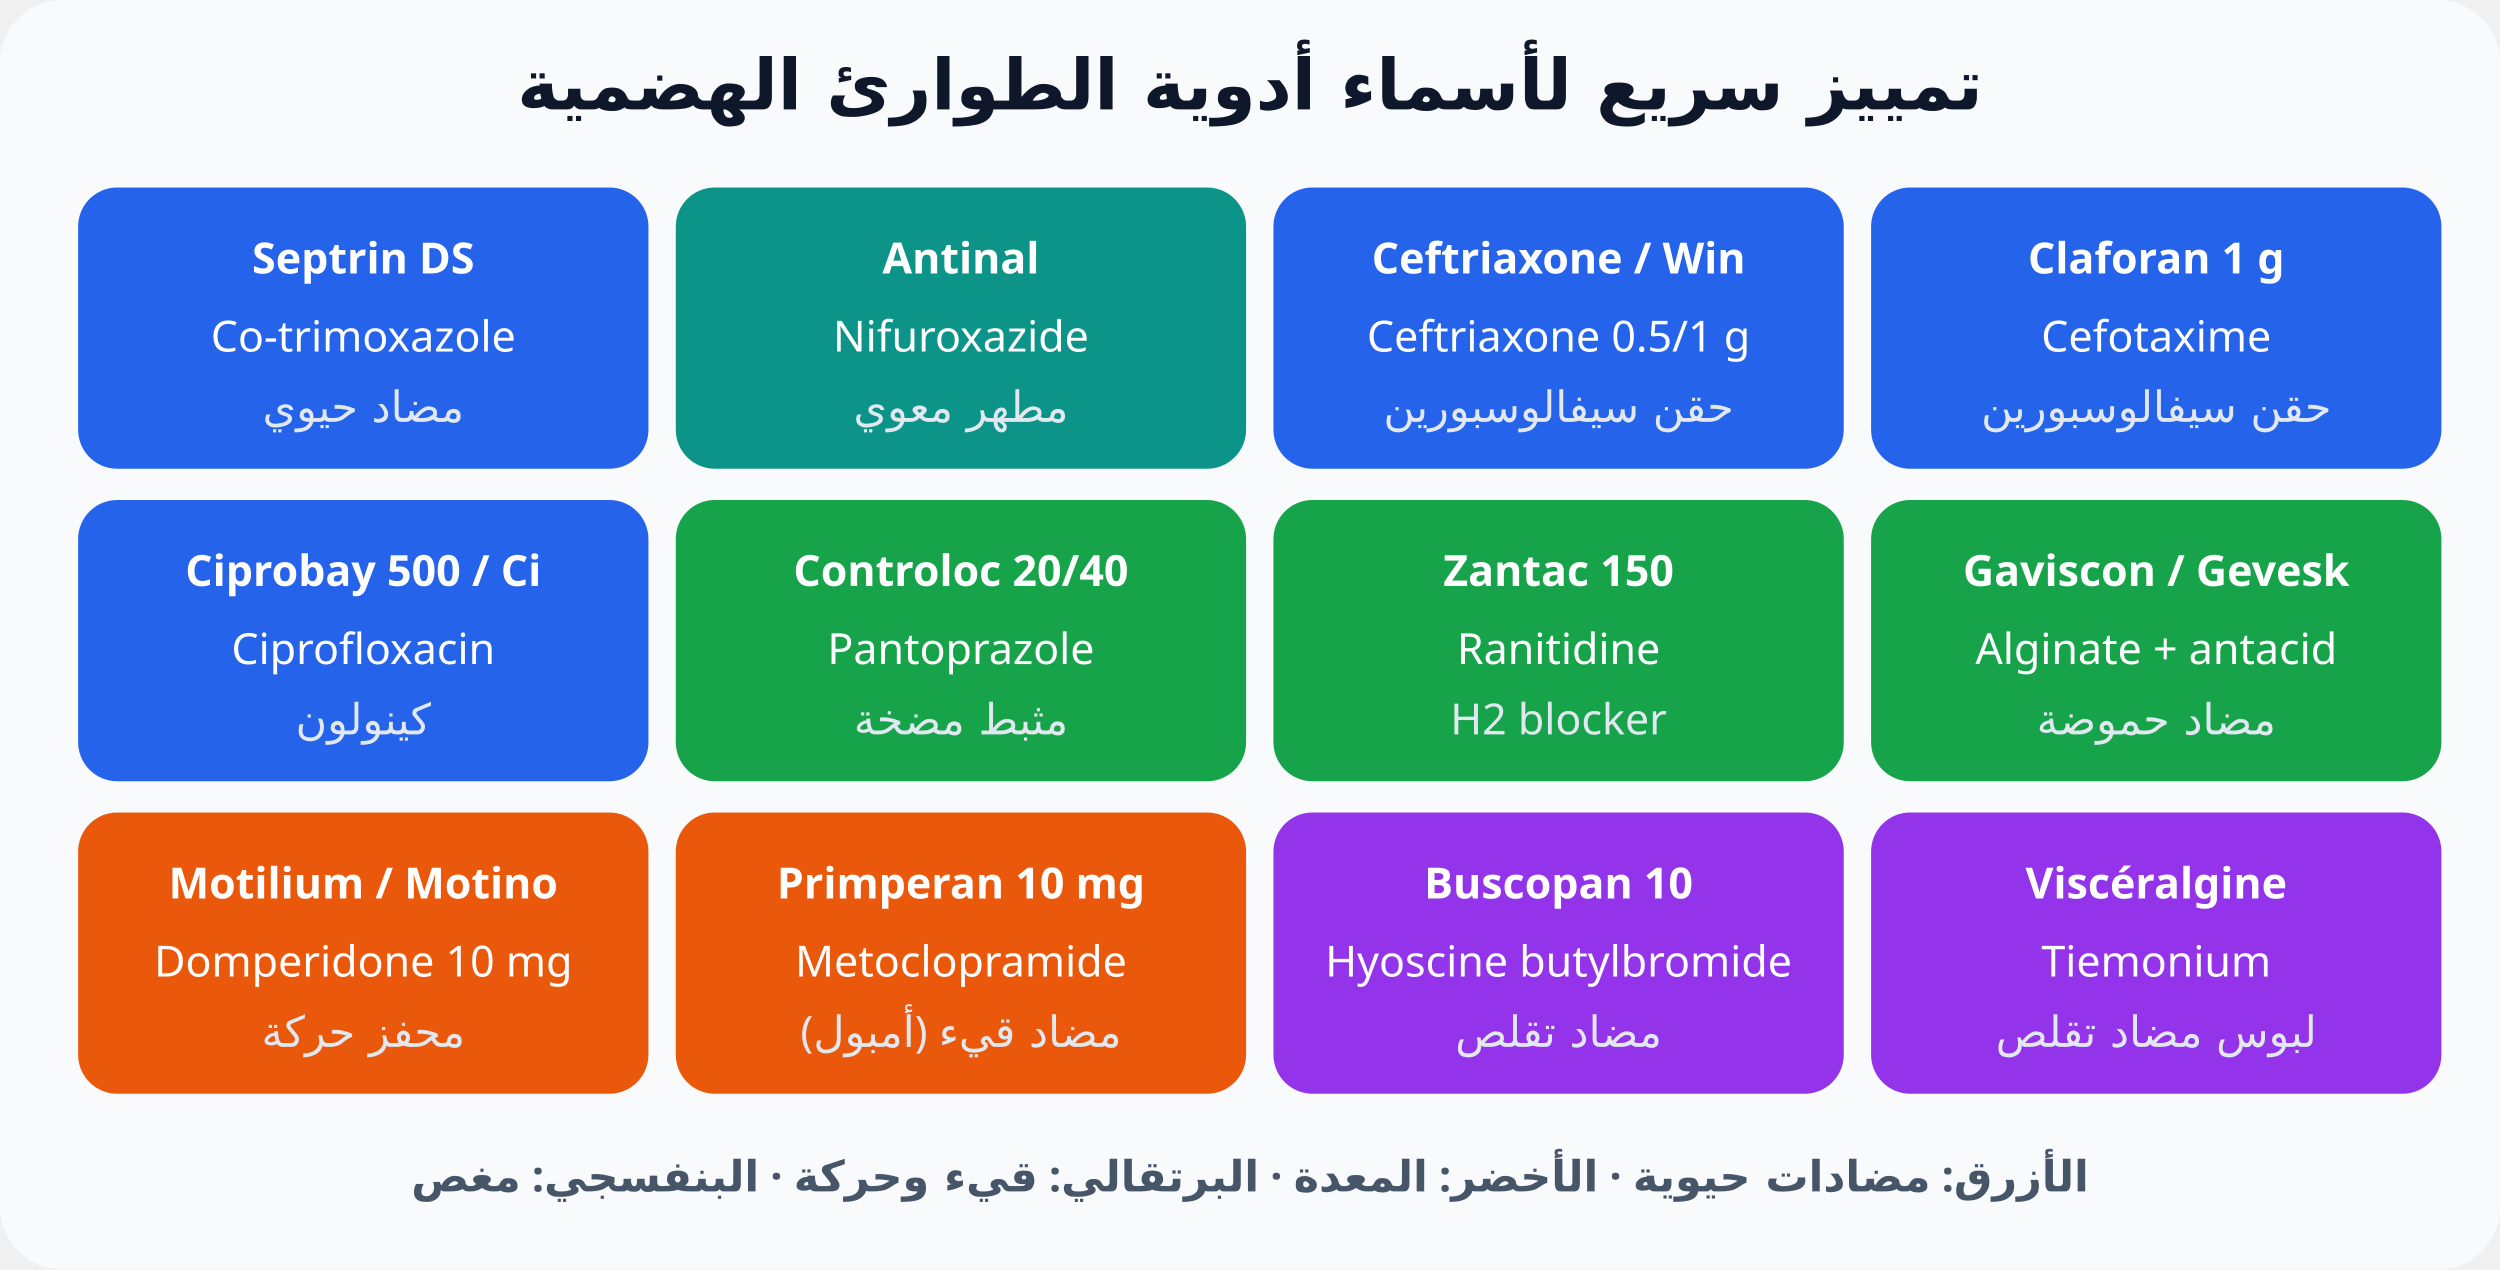
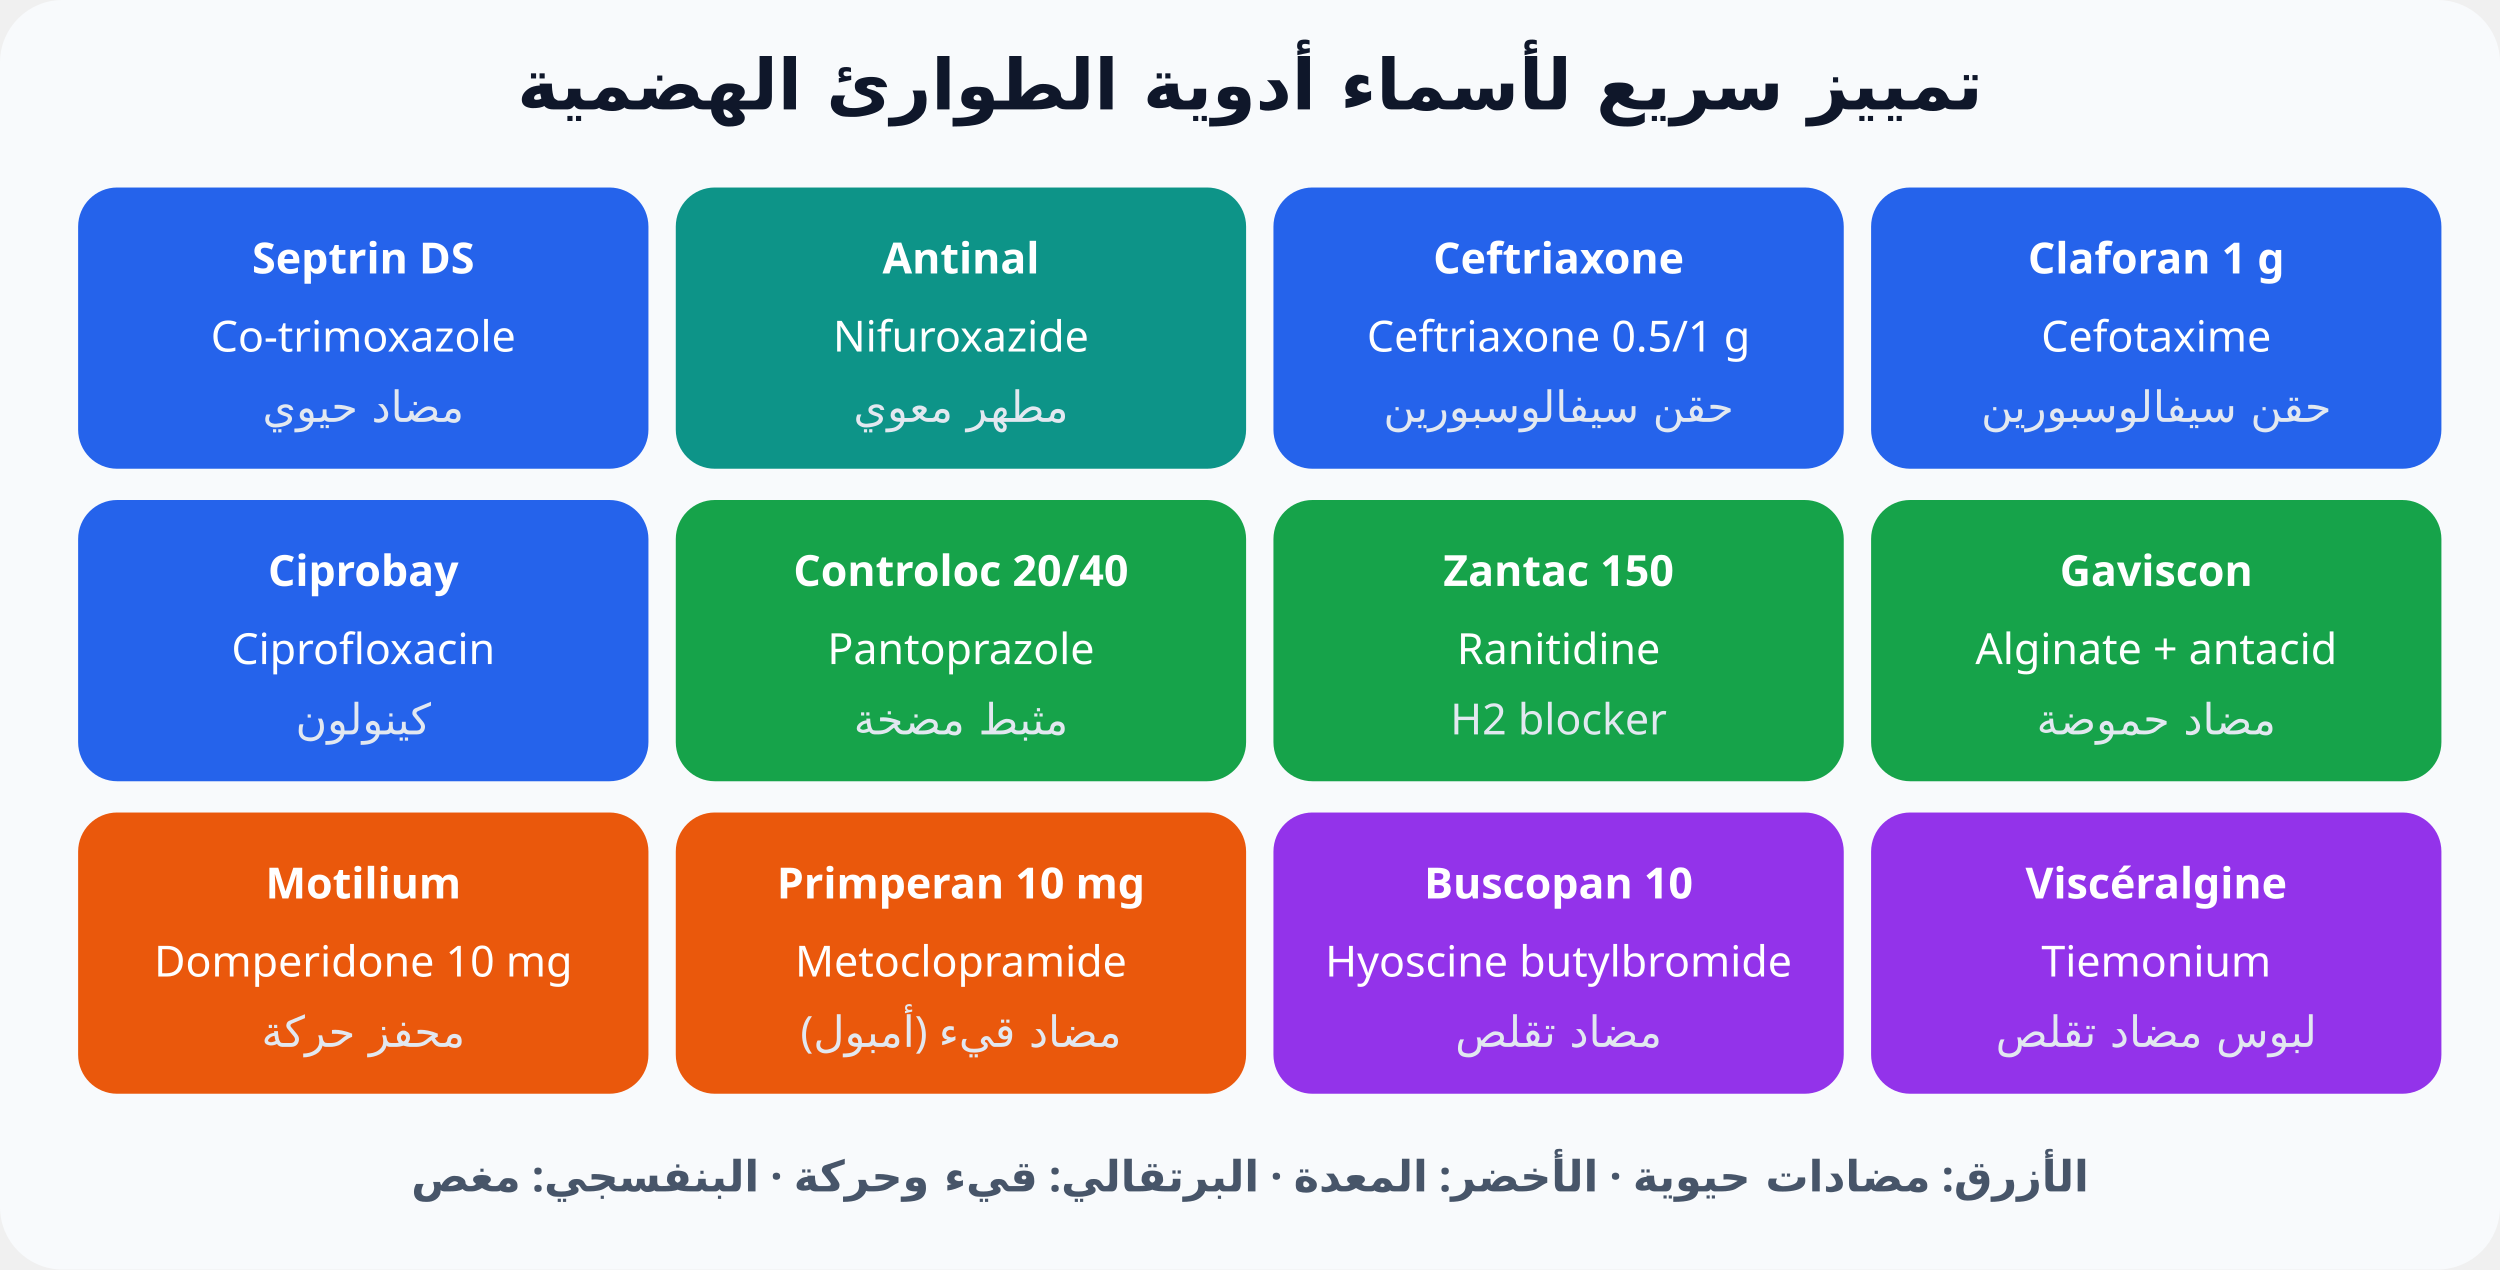
<svg xmlns="http://www.w3.org/2000/svg" viewBox="0 0 640 325" font-family="Cairo, Tahoma, sans-serif" direction="rtl">
  <rect width="640" height="325" rx="16" fill="#f8fafc" />
  <text x="320" y="28" text-anchor="middle" font-size="18" font-weight="800" fill="#0f172a">تمييز سريع لأسماء أدوية الطوارئ الهضمية</text>
  <rect x="20" y="48" width="146" height="72" rx="10" fill="#2563eb" stroke="none" />
  <text x="93" y="70" text-anchor="middle" font-size="11" font-weight="700" fill="#fff">Septrin DS</text>
  <text x="93" y="90" text-anchor="middle" font-size="11" font-weight="500" fill="#fff">Co-trimoxazole</text>
  <text x="93" y="108" text-anchor="middle" font-size="11" font-weight="500" fill="#e2e8f0">مضاد حيوي</text>
  <rect x="173" y="48" width="146" height="72" rx="10" fill="#0d9488" stroke="none" />
  <text x="246" y="70" text-anchor="middle" font-size="11" font-weight="700" fill="#fff">Antinal</text>
  <text x="246" y="90" text-anchor="middle" font-size="11" font-weight="500" fill="#fff">Nifuroxazide</text>
  <text x="246" y="108" text-anchor="middle" font-size="11" font-weight="500" fill="#e2e8f0">مطهر معوي</text>
  <rect x="326" y="48" width="146" height="72" rx="10" fill="#2563eb" stroke="none" />
-   <text x="399" y="70" text-anchor="middle" font-size="11" font-weight="700" fill="#fff">Ceftriaxone / Win</text>
+   <text x="399" y="70" text-anchor="middle" font-size="11" font-weight="700" fill="#fff">Ceftriaxone</text>
  <text x="399" y="90" text-anchor="middle" font-size="11" font-weight="500" fill="#fff">Ceftriaxone 0.5/1 g</text>
  <text x="399" y="108" text-anchor="middle" font-size="11" font-weight="500" fill="#e2e8f0">حقن سيفالوسبورين</text>
  <rect x="479" y="48" width="146" height="72" rx="10" fill="#2563eb" stroke="none" />
  <text x="552" y="70" text-anchor="middle" font-size="11" font-weight="700" fill="#fff">Claforan 1 g</text>
  <text x="552" y="90" text-anchor="middle" font-size="11" font-weight="500" fill="#fff">Cefotaxime</text>
  <text x="552" y="108" text-anchor="middle" font-size="11" font-weight="500" fill="#e2e8f0">حقن سيفالوسبورين</text>
  <rect x="20" y="128" width="146" height="72" rx="10" fill="#2563eb" stroke="none" />
-   <text x="93" y="150" text-anchor="middle" font-size="11" font-weight="700" fill="#fff">Ciprobay 500 / Ci</text>
+   <text x="93" y="150" text-anchor="middle" font-size="11" font-weight="700" fill="#fff">Ciprobay</text>
  <text x="93" y="170" text-anchor="middle" font-size="11" font-weight="500" fill="#fff">Ciprofloxacin</text>
  <text x="93" y="188" text-anchor="middle" font-size="11" font-weight="500" fill="#e2e8f0">كينولون</text>
  <rect x="173" y="128" width="146" height="72" rx="10" fill="#16a34a" stroke="none" />
  <text x="246" y="150" text-anchor="middle" font-size="11" font-weight="700" fill="#fff">Controloc 20/40</text>
  <text x="246" y="170" text-anchor="middle" font-size="11" font-weight="500" fill="#fff">Pantoprazole</text>
  <text x="246" y="188" text-anchor="middle" font-size="11" font-weight="500" fill="#e2e8f0">مثبط مضخة</text>
  <rect x="326" y="128" width="146" height="72" rx="10" fill="#16a34a" stroke="none" />
  <text x="399" y="150" text-anchor="middle" font-size="11" font-weight="700" fill="#fff">Zantac 150</text>
  <text x="399" y="170" text-anchor="middle" font-size="11" font-weight="500" fill="#fff">Ranitidine</text>
  <text x="399" y="188" text-anchor="middle" font-size="11" font-weight="500" fill="#e2e8f0">H2 blocker</text>
  <rect x="479" y="128" width="146" height="72" rx="10" fill="#16a34a" stroke="none" />
-   <text x="552" y="150" text-anchor="middle" font-size="11" font-weight="700" fill="#fff">Gaviscon / Gevesk</text>
+   <text x="552" y="150" text-anchor="middle" font-size="11" font-weight="700" fill="#fff">Gaviscon</text>
  <text x="552" y="170" text-anchor="middle" font-size="11" font-weight="500" fill="#fff">Alginate + antacid</text>
  <text x="552" y="188" text-anchor="middle" font-size="11" font-weight="500" fill="#e2e8f0">مضاد حموضة</text>
  <rect x="20" y="208" width="146" height="72" rx="10" fill="#ea580c" stroke="none" />
-   <text x="93" y="230" text-anchor="middle" font-size="11" font-weight="700" fill="#fff">Motilium / Motino</text>
+   <text x="93" y="230" text-anchor="middle" font-size="11" font-weight="700" fill="#fff">Motilium</text>
  <text x="93" y="250" text-anchor="middle" font-size="11" font-weight="500" fill="#fff">Domperidone 10 mg</text>
  <text x="93" y="268" text-anchor="middle" font-size="11" font-weight="500" fill="#e2e8f0">محفز حركة</text>
  <rect x="173" y="208" width="146" height="72" rx="10" fill="#ea580c" stroke="none" />
  <text x="246" y="230" text-anchor="middle" font-size="11" font-weight="700" fill="#fff">Primperan 10 mg</text>
  <text x="246" y="250" text-anchor="middle" font-size="11" font-weight="500" fill="#fff">Metoclopramide</text>
  <text x="246" y="268" text-anchor="middle" font-size="11" font-weight="500" fill="#e2e8f0">مضاد قيء (أمبول)</text>
  <rect x="326" y="208" width="146" height="72" rx="10" fill="#9333ea" stroke="none" />
  <text x="399" y="230" text-anchor="middle" font-size="11" font-weight="700" fill="#fff">Buscopan 10</text>
  <text x="399" y="250" text-anchor="middle" font-size="11" font-weight="500" fill="#fff">Hyoscine butylbromide</text>
  <text x="399" y="268" text-anchor="middle" font-size="11" font-weight="500" fill="#e2e8f0">مضاد تقلص</text>
  <rect x="479" y="208" width="146" height="72" rx="10" fill="#9333ea" stroke="none" />
  <text x="552" y="230" text-anchor="middle" font-size="11" font-weight="700" fill="#fff">Viscéralgine</text>
  <text x="552" y="250" text-anchor="middle" font-size="11" font-weight="500" fill="#fff">Tiemonium</text>
  <text x="552" y="268" text-anchor="middle" font-size="11" font-weight="500" fill="#e2e8f0">لبوس مضاد تقلص</text>
  <text x="320" y="305" text-anchor="middle" font-size="11" font-weight="700" fill="#475569">الأزرق: مضادات حيوية · الأخضر: المعدة · البرتقالي: قيء وحركة · البنفسجي: مغص</text>
</svg>
